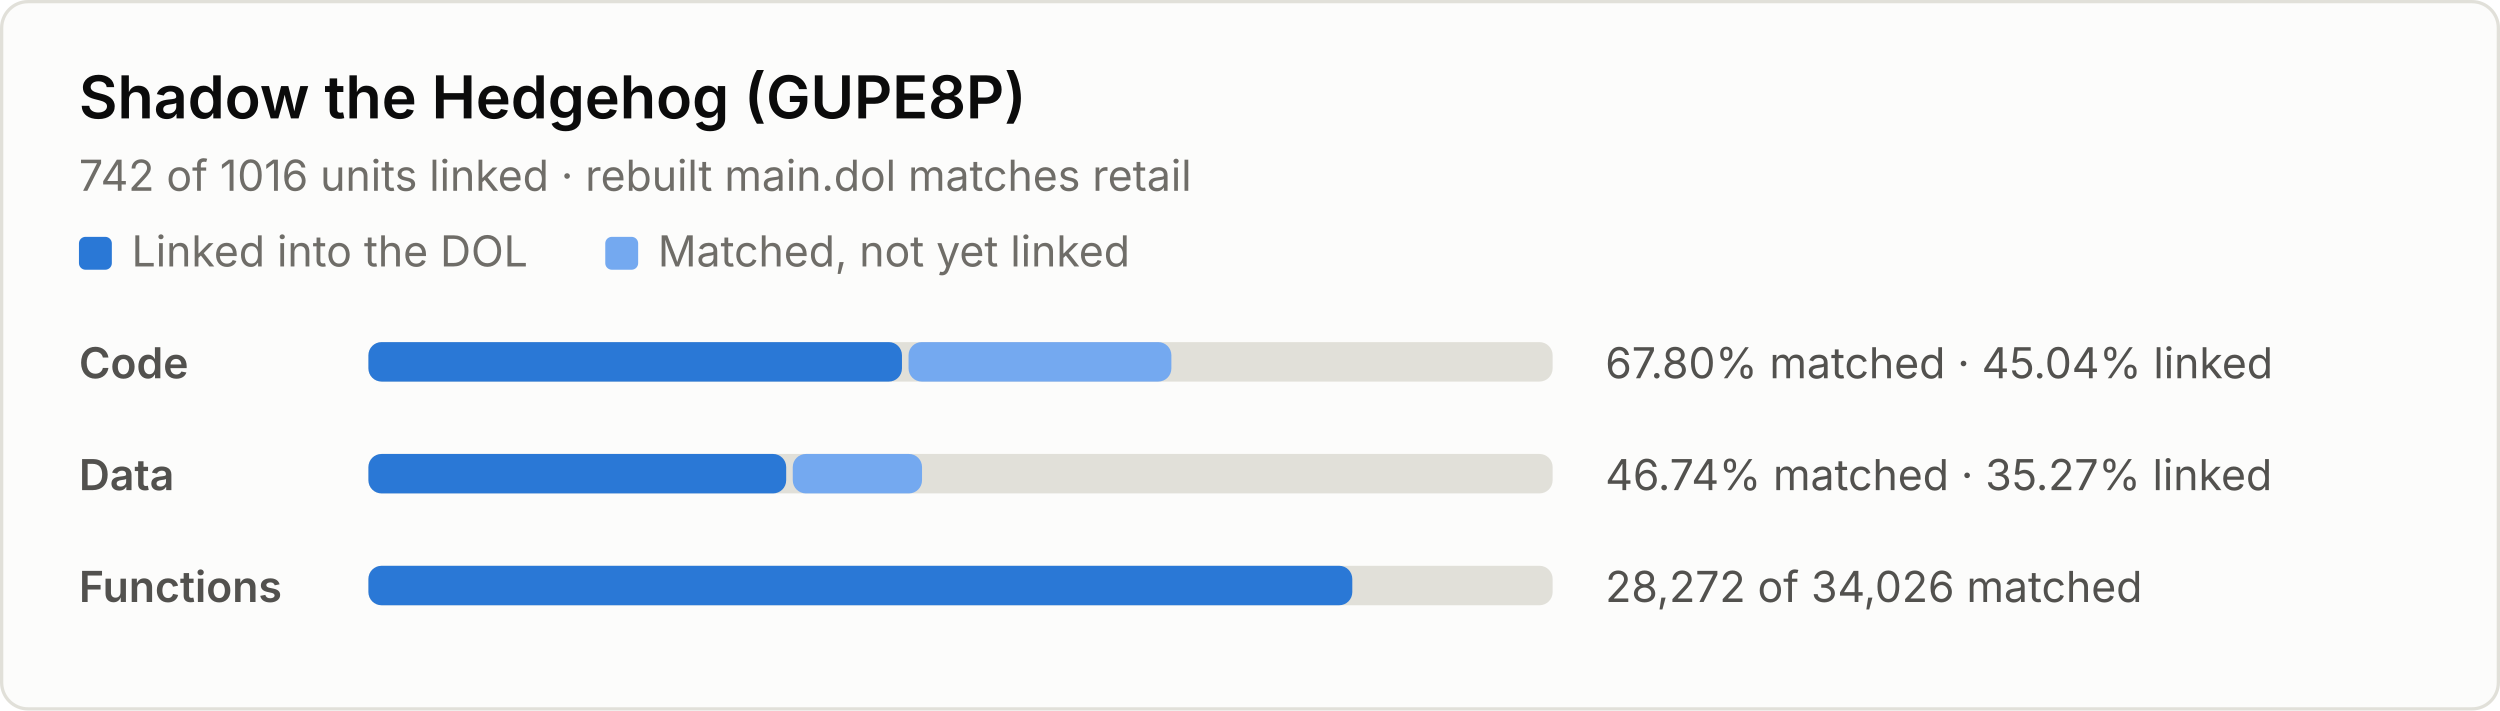
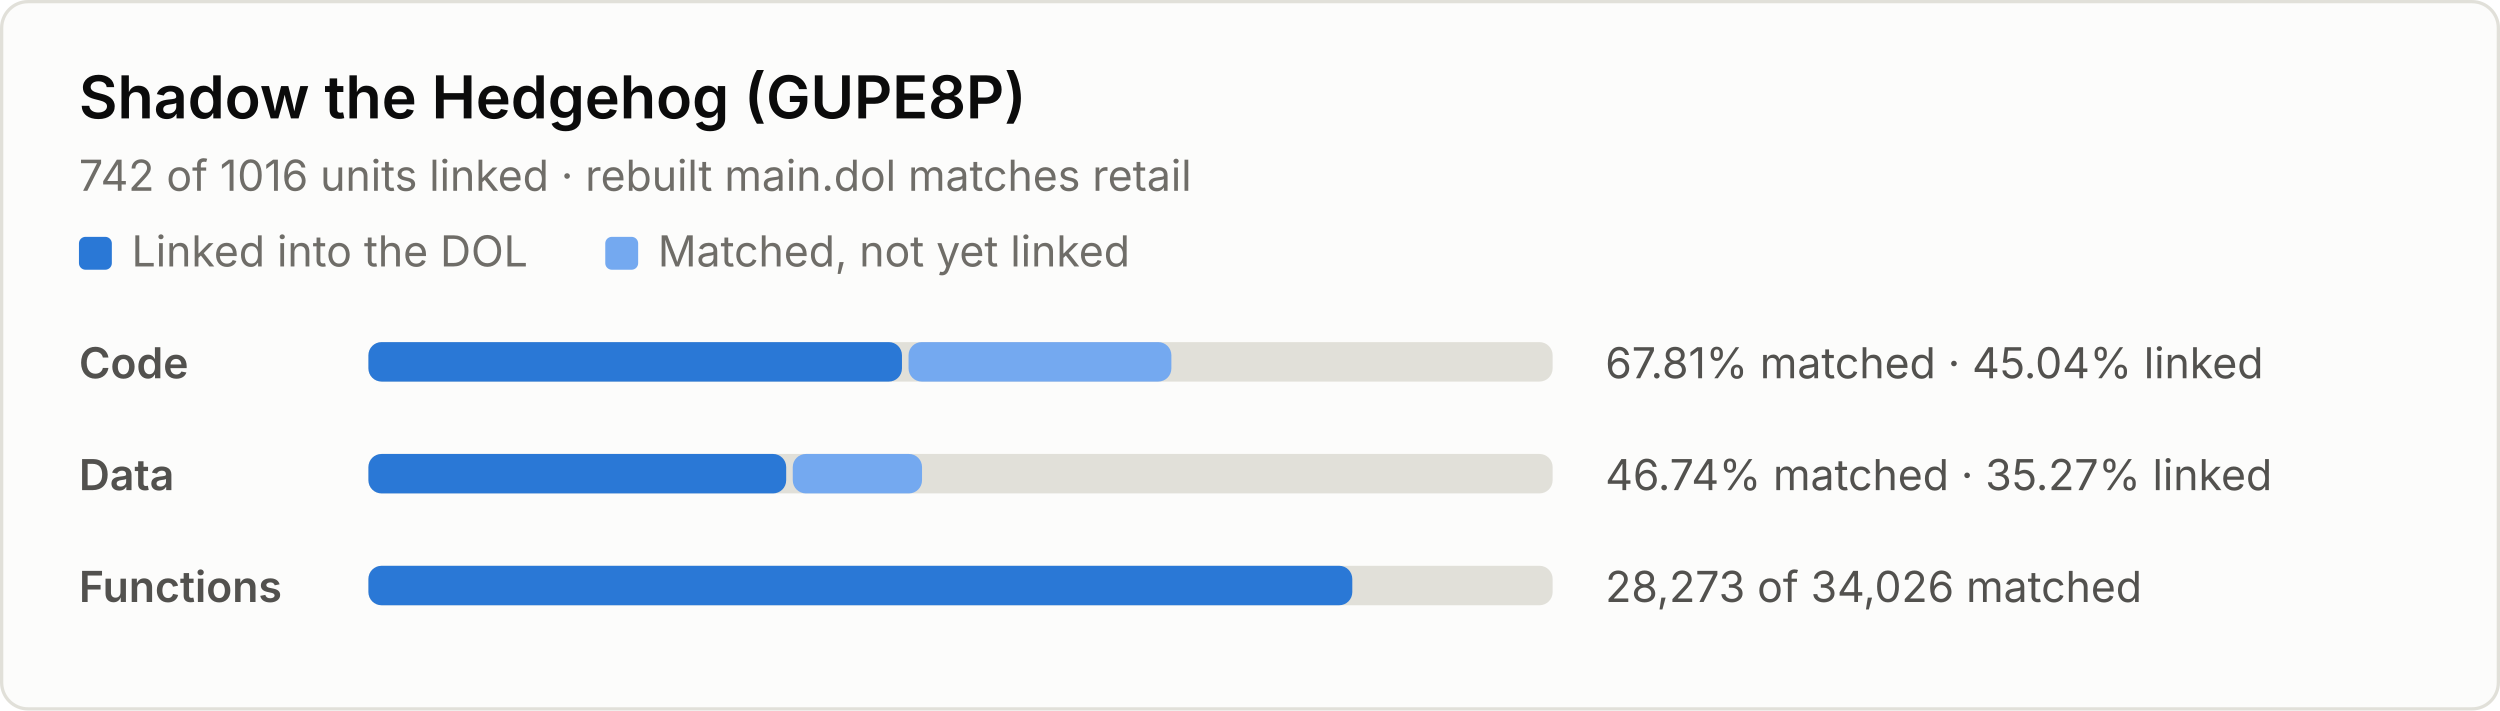
- <svg xmlns="http://www.w3.org/2000/svg" width="760" height="216" viewBox="0 0 760 216" role="img" aria-label="Decompilation progress: 67.80% of code matched, 45.04% linked">
+ <svg xmlns="http://www.w3.org/2000/svg" width="760" height="216" viewBox="0 0 760 216" role="img" aria-label="Decompilation progress: 67.81% of code matched, 45.04% linked">
  <style>
.bg { fill: #fcfcfb; stroke: #e1e0d9; }
.title { fill: #0b0b0b; font: 600 18px system-ui, -apple-system, "Segoe UI", sans-serif; }
.sub, .label, .nums, .key { font: 13px system-ui, -apple-system, "Segoe UI", sans-serif; }
.sub, .key { fill: #6f6d68; }
.label { fill: #52514e; font-weight: 600; }
.nums { fill: #52514e; font-variant-numeric: tabular-nums; }
.track { fill: #e1e0d9; }
.linked { fill: #2a78d6; }
.matched { fill: #74a9f0; }
@media (prefers-color-scheme: dark) {
  .bg { fill: #1a1a19; stroke: #2c2c2a; }
  .title { fill: #f0efec; }
  .sub, .key { fill: #9a988f; }
  .label, .nums { fill: #c3c2b7; }
  .track { fill: #2c2c2a; }
  .linked { fill: #4a94ec; }
  .matched { fill: #2260b0; }
}
</style>
  <rect class="bg" x="0.5" y="0.5" width="759" height="215" rx="8" />
  <text class="title" x="24" y="36">Shadow the Hedgehog (GUPE8P)</text>
  <text class="sub" x="24" y="58">742 of 1016 units linked · rebuilt main.dol matches retail</text>
  <rect class="linked" x="24" y="72" width="10" height="10" rx="2" />
  <text class="key" x="40" y="81">Linked into the DOL</text>
  <rect class="matched" x="184" y="72" width="10" height="10" rx="2" />
  <text class="key" x="200" y="81">Matched, not yet linked</text>
  <text class="label" x="24" y="115">Code</text>
  <rect class="track" x="112" y="104" width="360" height="12" rx="4" />
  <rect class="linked" x="112" y="104" width="162.2" height="12" rx="4" />
  <rect class="matched" x="276.2" y="104" width="79.9" height="12" rx="4" />
-   <text class="nums" x="488" y="115">67.80% matched · 45.04% linked</text>
+   <text class="nums" x="488" y="115">67.81% matched · 45.04% linked</text>
  <text class="label" x="24" y="149">Data</text>
  <rect class="track" x="112" y="138" width="360" height="12" rx="4" />
  <rect class="linked" x="112" y="138" width="127.0" height="12" rx="4" />
  <rect class="matched" x="241.0" y="138" width="39.3" height="12" rx="4" />
  <text class="nums" x="488" y="149">46.74% matched · 35.27% linked</text>
  <text class="label" x="24" y="183">Functions</text>
  <rect class="track" x="112" y="172" width="360" height="12" rx="4" />
  <rect class="linked" x="112" y="172" width="299.1" height="12" rx="4" />
-   <text class="nums" x="488" y="183">28,272 of 34,026 matched</text>
+   <text class="nums" x="488" y="183">28,273 of 34,026 matched</text>
</svg>
